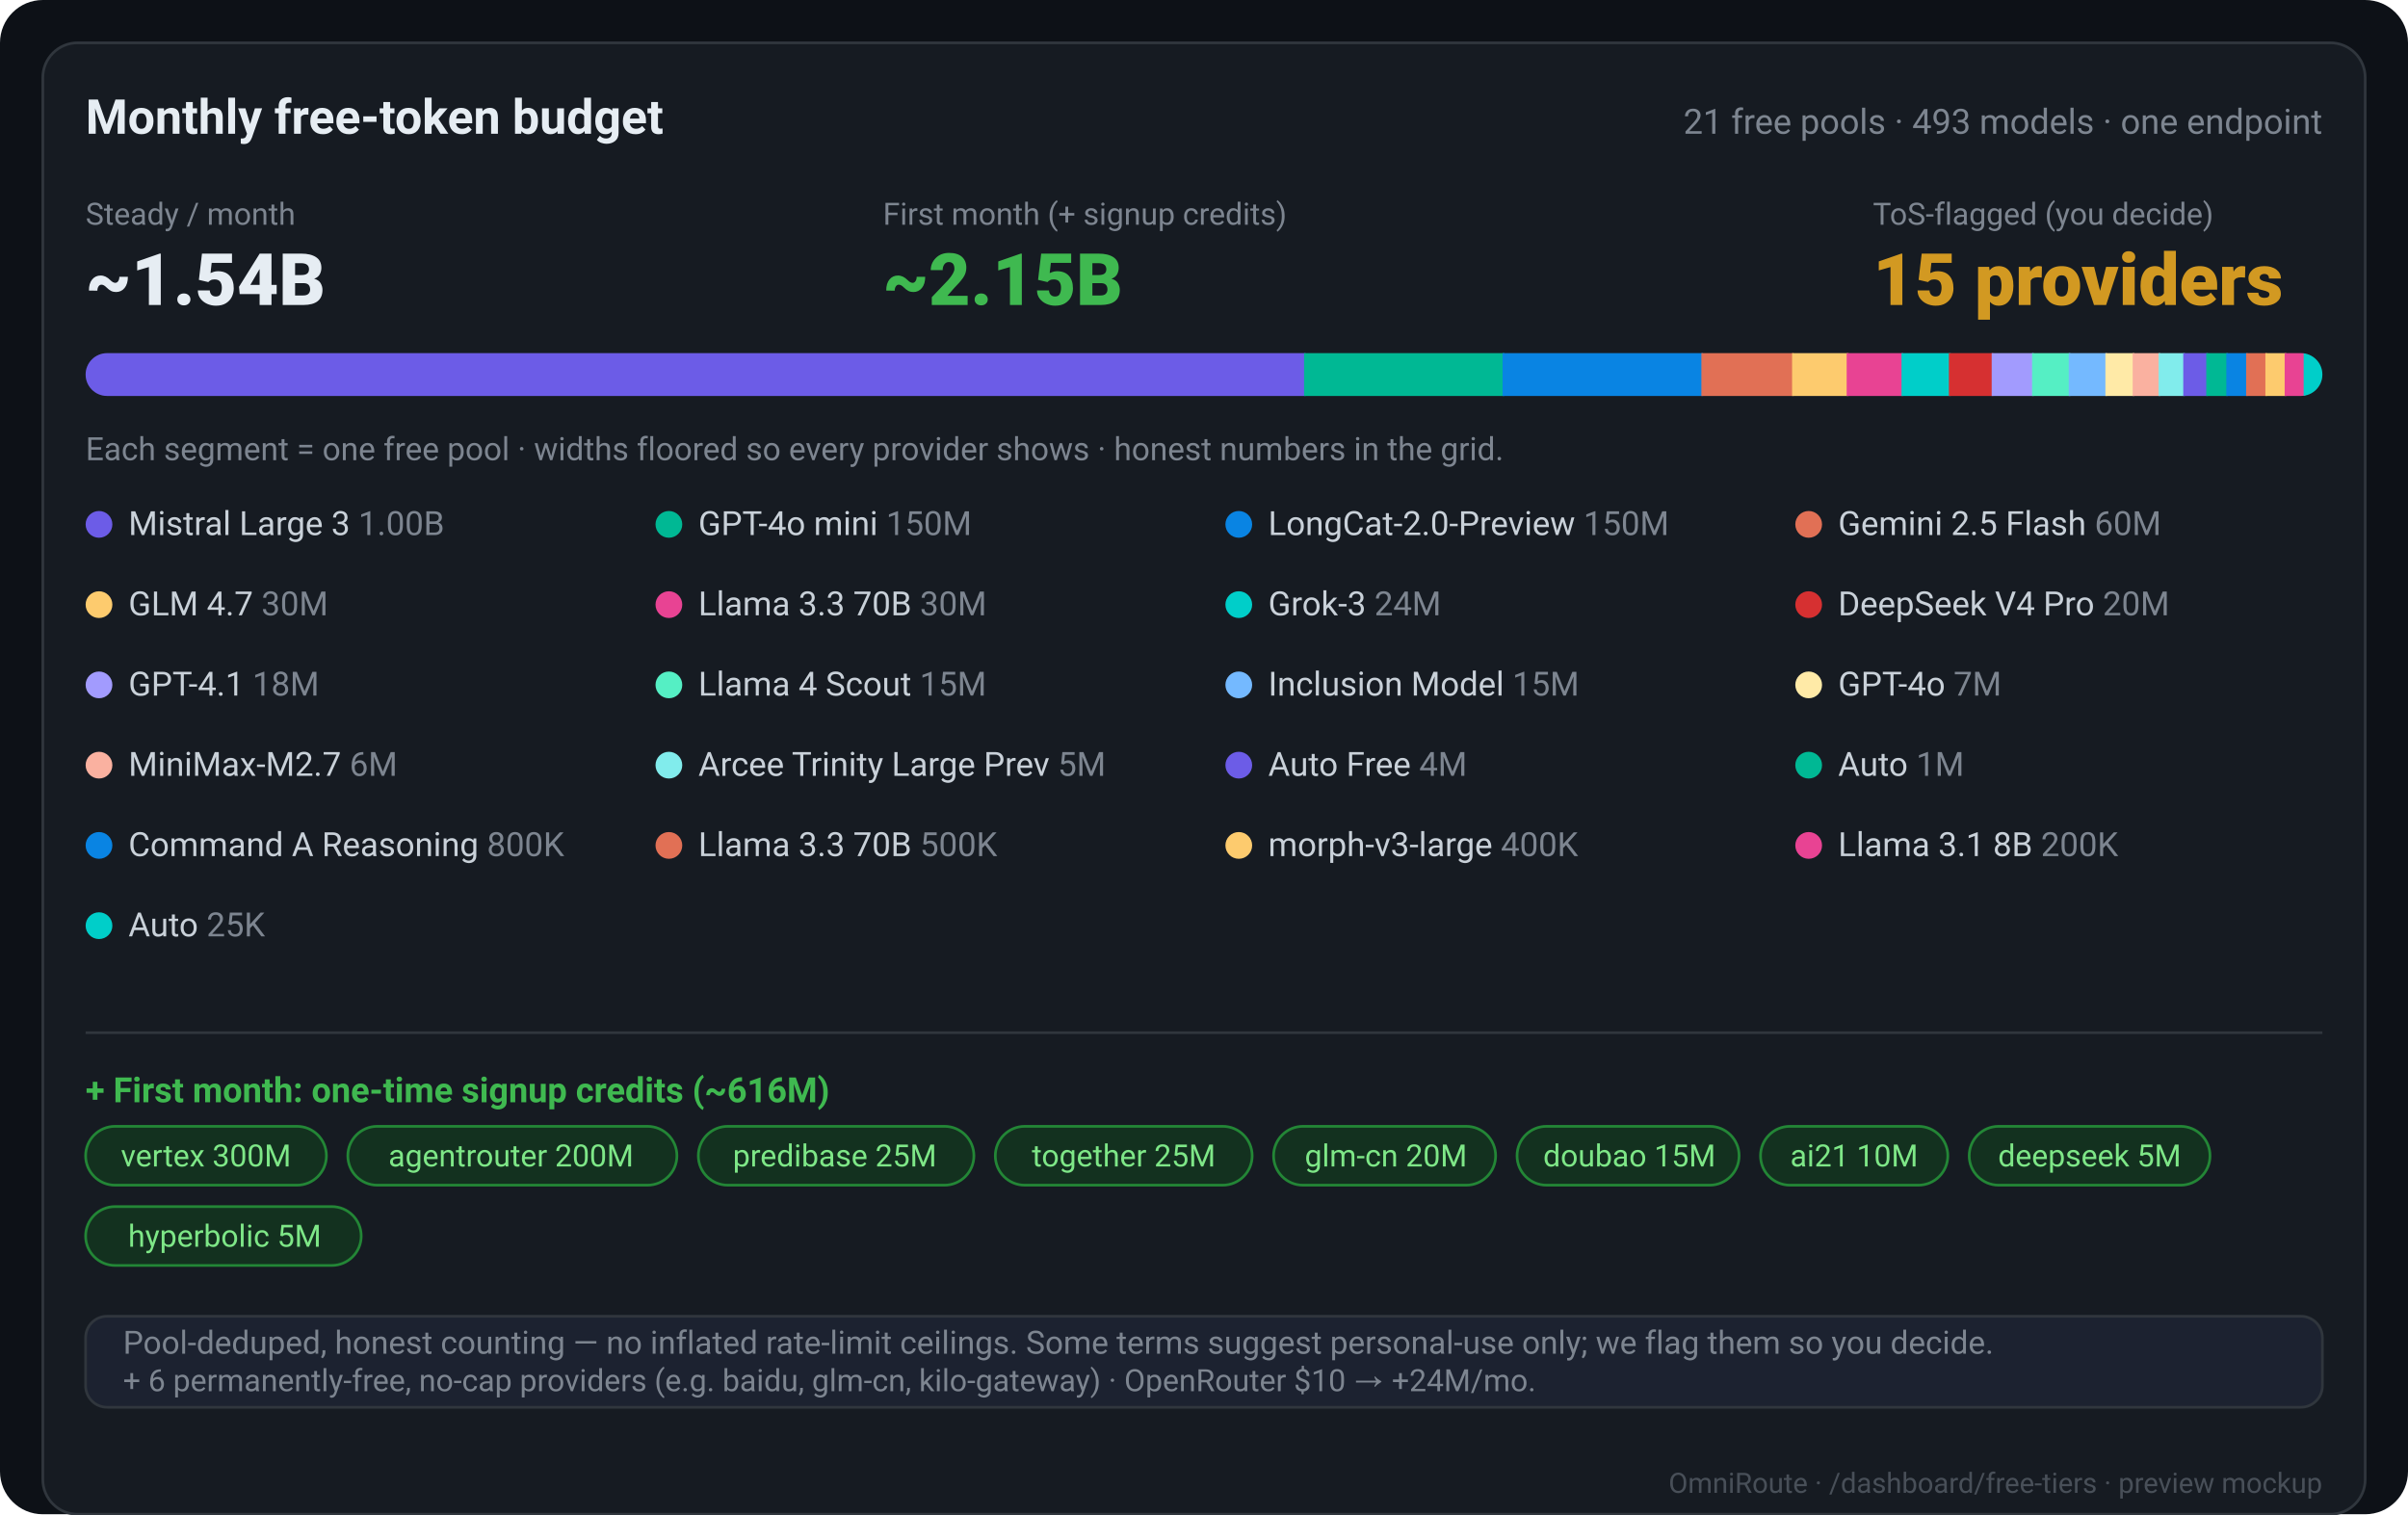
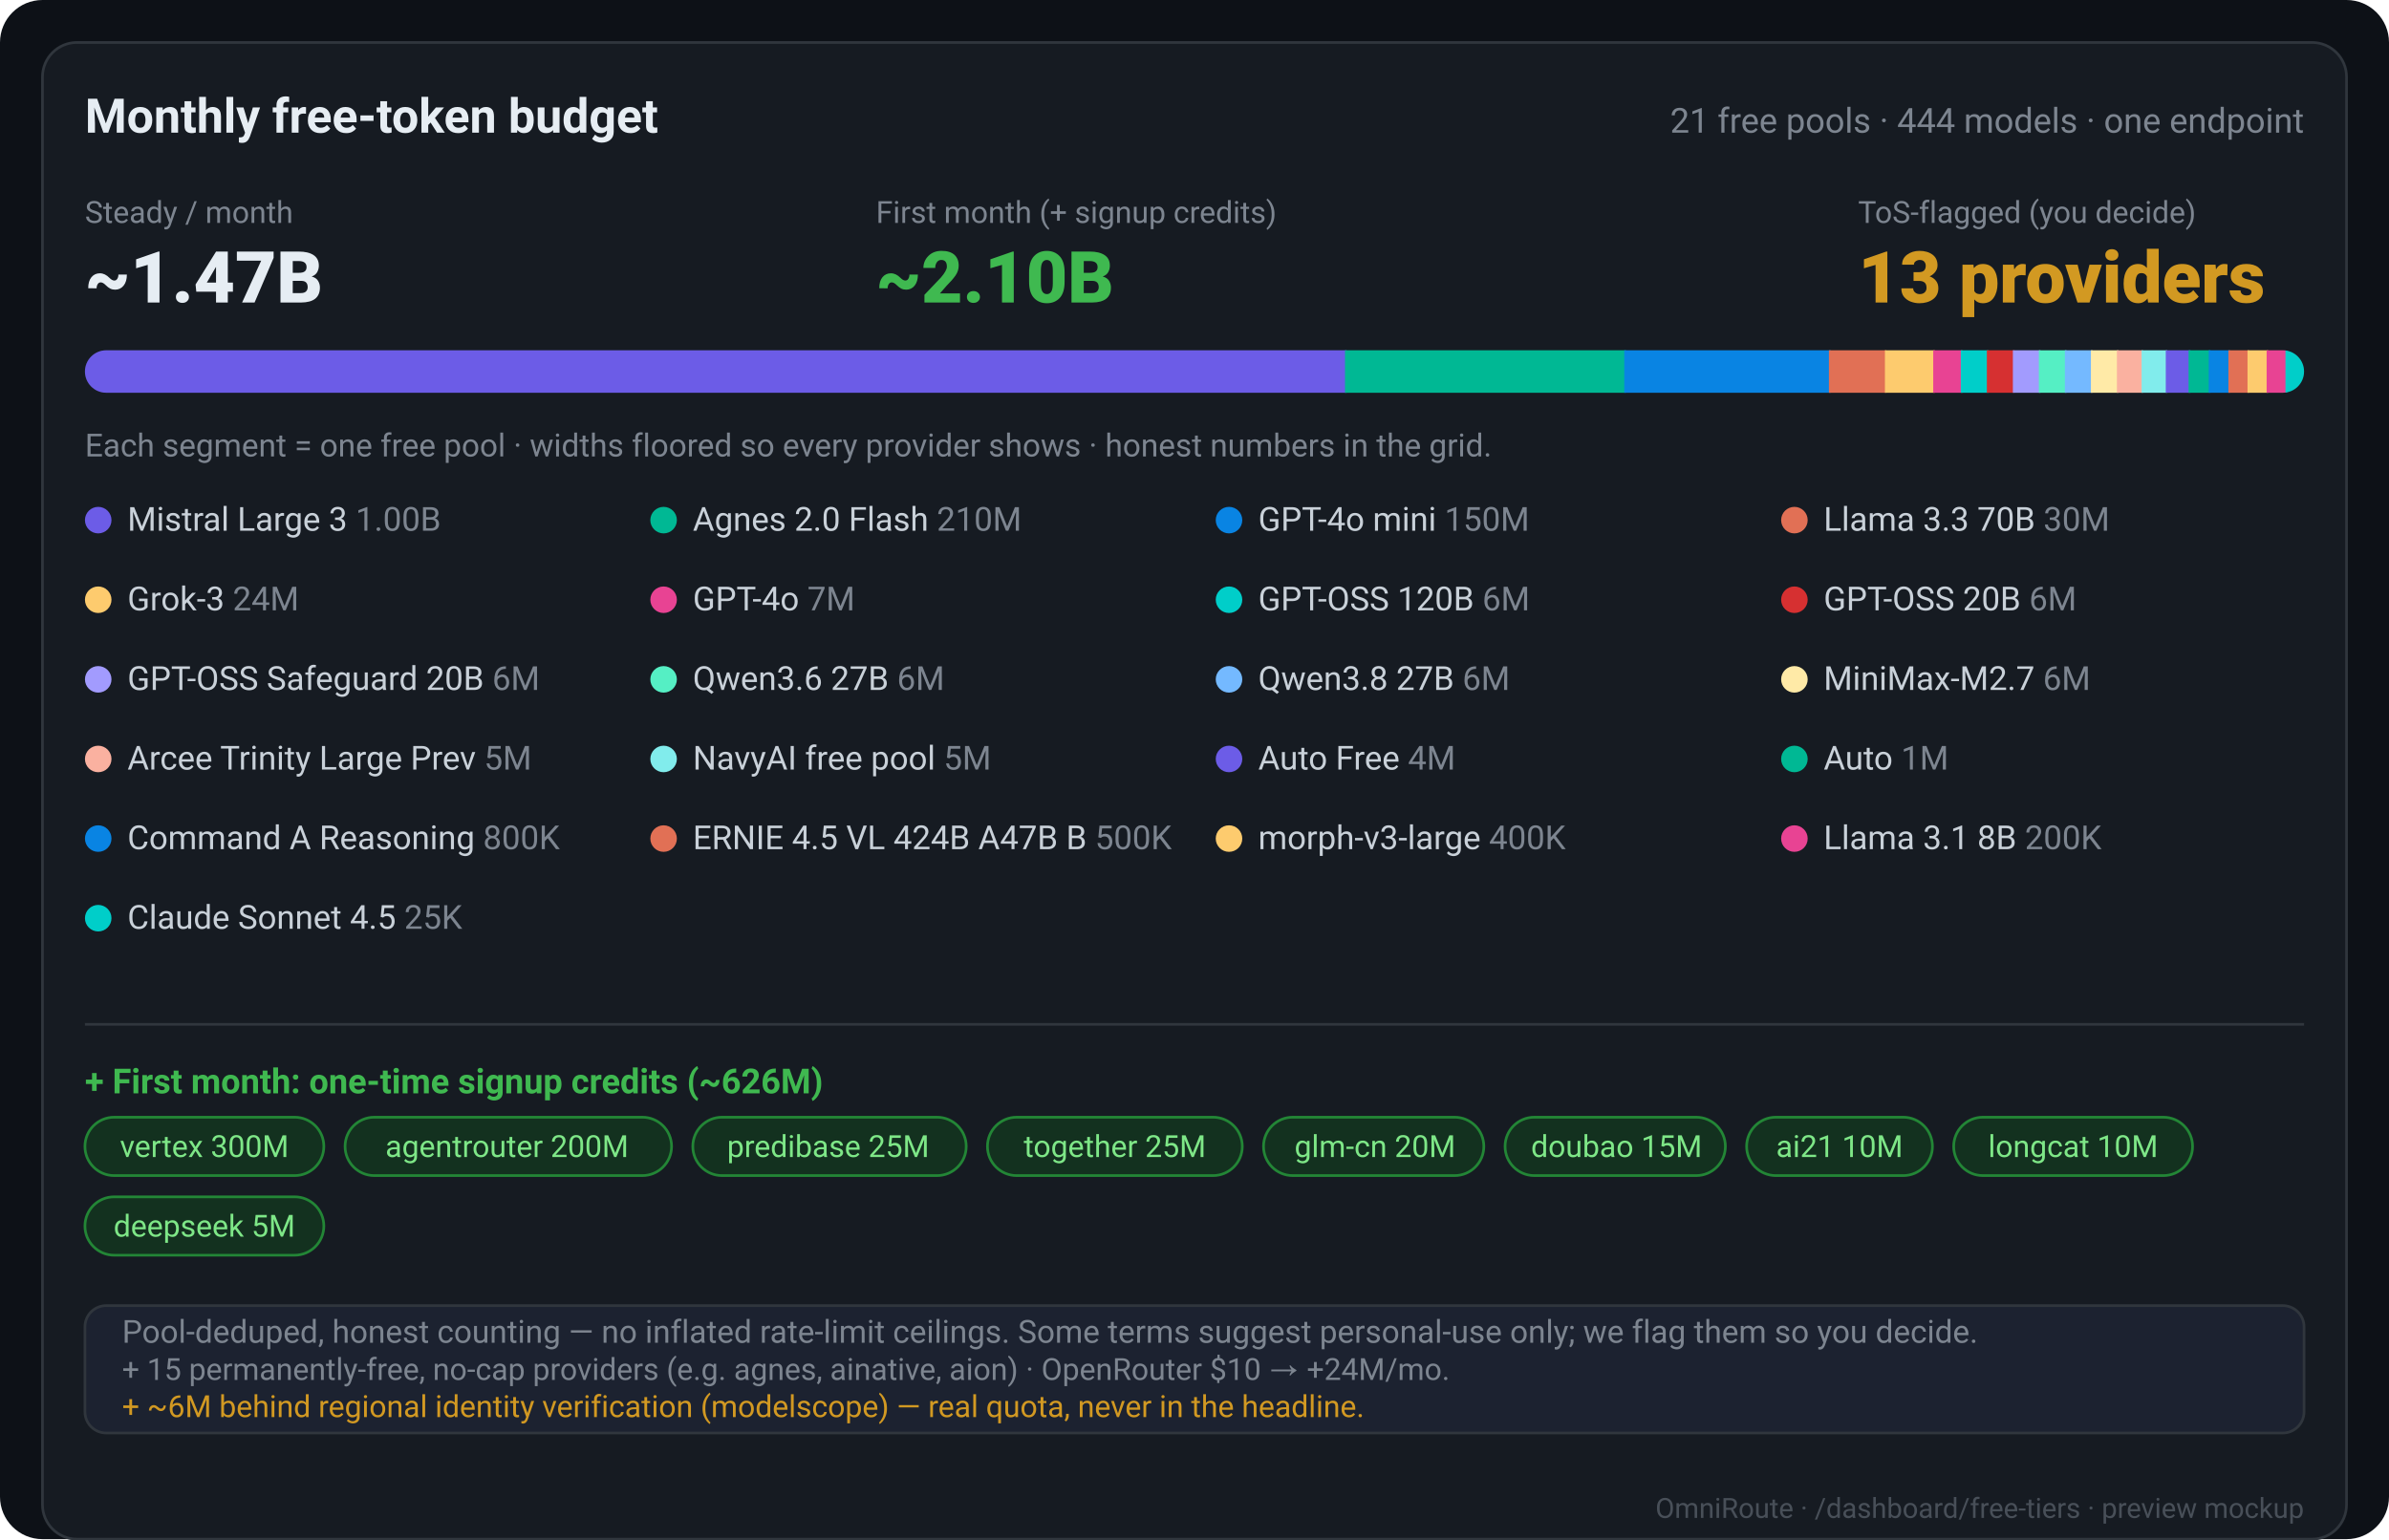
- <svg xmlns="http://www.w3.org/2000/svg" width="900" height="566" viewBox="0 0 900 566" font-family="-apple-system,Segoe UI,Roboto,Helvetica,Arial,sans-serif">
-   <rect width="900" height="566" rx="16" fill="#0d1117" />
-   <rect x="16" y="16" width="868" height="550" rx="13" fill="#161b22" stroke="#30363d" />
-   <text x="868" y="558" fill="#484f58" font-size="10.5" text-anchor="end">OmniRoute · /dashboard/free-tiers · preview mockup</text>
+ <svg xmlns="http://www.w3.org/2000/svg" width="900" height="580" viewBox="0 0 900 580" font-family="-apple-system,Segoe UI,Roboto,Helvetica,Arial,sans-serif">
+   <rect width="900" height="580" rx="16" fill="#0d1117" />
+   <rect x="16" y="16" width="868" height="564" rx="13" fill="#161b22" stroke="#30363d" />
+   <text x="868" y="572" fill="#484f58" font-size="10.5" text-anchor="end">OmniRoute · /dashboard/free-tiers · preview mockup</text>
  <text x="32" y="50" fill="#e6edf3" font-size="18" font-weight="700">Monthly free-token budget</text>
-   <text x="868" y="50" fill="#7d8590" font-size="13" text-anchor="end">21 free pools · 493 models · one endpoint</text>
+   <text x="868" y="50" fill="#7d8590" font-size="13" text-anchor="end">21 free pools · 444 models · one endpoint</text>
  <text x="32" y="84" fill="#7d8590" font-size="11.5">Steady / month</text>
-   <text x="32" y="114" fill="#e6edf3" font-size="27" font-weight="800">~1.54B</text>
+   <text x="32" y="114" fill="#e6edf3" font-size="27" font-weight="800">~1.47B</text>
  <text x="330" y="84" fill="#7d8590" font-size="11.5">First month (+ signup credits)</text>
-   <text x="330" y="114" fill="#3fb950" font-size="27" font-weight="800">~2.15B</text>
+   <text x="330" y="114" fill="#3fb950" font-size="27" font-weight="800">~2.10B</text>
  <text x="700" y="84" fill="#7d8590" font-size="11.5">ToS-flagged (you decide)</text>
-   <text x="700" y="114" fill="#d29922" font-size="27" font-weight="800">15 providers</text>
+   <text x="700" y="114" fill="#d29922" font-size="27" font-weight="800">13 providers</text>
  <clipPath id="bar">
    <rect x="32" y="132" width="836" height="16" rx="8" />
  </clipPath>
  <g clip-path="url(#bar)">
    <rect x="32" y="132" width="836" height="16" fill="#21262d" />
-     <rect x="32.0" y="132" width="456.0" height="16" fill="#6c5ce7" />
-     <rect x="487.4" y="132" width="74.9" height="16" fill="#00b894" />
-     <rect x="561.6" y="132" width="74.9" height="16" fill="#0984e3" />
-     <rect x="635.9" y="132" width="34.5" height="16" fill="#e17055" />
-     <rect x="669.8" y="132" width="21.1" height="16" fill="#fdcb6e" />
-     <rect x="690.2" y="132" width="21.1" height="16" fill="#e84393" />
-     <rect x="710.7" y="132" width="18.4" height="16" fill="#00cec9" />
-     <rect x="728.4" y="132" width="16.6" height="16" fill="#d63031" />
-     <rect x="744.4" y="132" width="15.7" height="16" fill="#a29bfe" />
-     <rect x="759.5" y="132" width="14.3" height="16" fill="#55efc4" />
-     <rect x="773.2" y="132" width="14.3" height="16" fill="#74b9ff" />
-     <rect x="786.9" y="132" width="10.8" height="16" fill="#ffeaa7" />
-     <rect x="797.1" y="132" width="10.3" height="16" fill="#fab1a0" />
-     <rect x="806.8" y="132" width="9.8" height="16" fill="#81ecec" />
-     <rect x="816.0" y="132" width="9.2" height="16" fill="#6c5ce7" />
-     <rect x="824.6" y="132" width="8.1" height="16" fill="#00b894" />
+     <rect x="32.0" y="132" width="475.3" height="16" fill="#6c5ce7" />
+     <rect x="506.7" y="132" width="105.8" height="16" fill="#00b894" />
+     <rect x="611.9" y="132" width="77.8" height="16" fill="#0984e3" />
+     <rect x="689.0" y="132" width="21.6" height="16" fill="#e17055" />
+     <rect x="710.1" y="132" width="18.8" height="16" fill="#fdcb6e" />
+     <rect x="728.3" y="132" width="11.0" height="16" fill="#e84393" />
+     <rect x="738.7" y="132" width="10.4" height="16" fill="#00cec9" />
+     <rect x="748.5" y="132" width="10.4" height="16" fill="#d63031" />
+     <rect x="758.3" y="132" width="10.4" height="16" fill="#a29bfe" />
+     <rect x="768.1" y="132" width="10.4" height="16" fill="#55efc4" />
+     <rect x="777.9" y="132" width="10.4" height="16" fill="#74b9ff" />
+     <rect x="787.7" y="132" width="10.4" height="16" fill="#ffeaa7" />
+     <rect x="797.5" y="132" width="9.8" height="16" fill="#fab1a0" />
+     <rect x="806.8" y="132" width="9.7" height="16" fill="#81ecec" />
+     <rect x="815.9" y="132" width="9.3" height="16" fill="#6c5ce7" />
+     <rect x="824.5" y="132" width="8.2" height="16" fill="#00b894" />
    <rect x="832.1" y="132" width="8.0" height="16" fill="#0984e3" />
    <rect x="839.5" y="132" width="7.8" height="16" fill="#e17055" />
    <rect x="846.7" y="132" width="7.8" height="16" fill="#fdcb6e" />
    <rect x="853.9" y="132" width="7.7" height="16" fill="#e84393" />
    <rect x="861.0" y="132" width="7.6" height="16" fill="#00cec9" />
  </g>
  <text x="32" y="172" fill="#7d8590" font-size="12">Each segment = one free pool · widths floored so every provider shows · honest numbers in the grid.</text>
  <circle cx="37" cy="196" r="5" fill="#6c5ce7" />
  <text x="48" y="200" fill="#c9d1d9" font-size="12.5">Mistral Large 3 <tspan fill="#7d8590">1.00B</tspan>
  </text>
  <circle cx="250" cy="196" r="5" fill="#00b894" />
-   <text x="261" y="200" fill="#c9d1d9" font-size="12.5">GPT-4o mini <tspan fill="#7d8590">150M</tspan>
+   <text x="261" y="200" fill="#c9d1d9" font-size="12.5">Agnes 2.0 Flash <tspan fill="#7d8590">210M</tspan>
  </text>
  <circle cx="463" cy="196" r="5" fill="#0984e3" />
-   <text x="474" y="200" fill="#c9d1d9" font-size="12.5">LongCat-2.0-Preview <tspan fill="#7d8590">150M</tspan>
+   <text x="474" y="200" fill="#c9d1d9" font-size="12.5">GPT-4o mini <tspan fill="#7d8590">150M</tspan>
  </text>
  <circle cx="676" cy="196" r="5" fill="#e17055" />
-   <text x="687" y="200" fill="#c9d1d9" font-size="12.5">Gemini 2.5 Flash <tspan fill="#7d8590">60M</tspan>
+   <text x="687" y="200" fill="#c9d1d9" font-size="12.5">Llama 3.3 70B <tspan fill="#7d8590">30M</tspan>
  </text>
  <circle cx="37" cy="226" r="5" fill="#fdcb6e" />
-   <text x="48" y="230" fill="#c9d1d9" font-size="12.5">GLM 4.7 <tspan fill="#7d8590">30M</tspan>
+   <text x="48" y="230" fill="#c9d1d9" font-size="12.5">Grok-3 <tspan fill="#7d8590">24M</tspan>
  </text>
  <circle cx="250" cy="226" r="5" fill="#e84393" />
-   <text x="261" y="230" fill="#c9d1d9" font-size="12.5">Llama 3.3 70B <tspan fill="#7d8590">30M</tspan>
+   <text x="261" y="230" fill="#c9d1d9" font-size="12.5">GPT-4o <tspan fill="#7d8590">7M</tspan>
  </text>
  <circle cx="463" cy="226" r="5" fill="#00cec9" />
-   <text x="474" y="230" fill="#c9d1d9" font-size="12.5">Grok-3 <tspan fill="#7d8590">24M</tspan>
+   <text x="474" y="230" fill="#c9d1d9" font-size="12.5">GPT-OSS 120B <tspan fill="#7d8590">6M</tspan>
  </text>
  <circle cx="676" cy="226" r="5" fill="#d63031" />
-   <text x="687" y="230" fill="#c9d1d9" font-size="12.5">DeepSeek V4 Pro <tspan fill="#7d8590">20M</tspan>
+   <text x="687" y="230" fill="#c9d1d9" font-size="12.5">GPT-OSS 20B <tspan fill="#7d8590">6M</tspan>
  </text>
  <circle cx="37" cy="256" r="5" fill="#a29bfe" />
-   <text x="48" y="260" fill="#c9d1d9" font-size="12.5">GPT-4.1 <tspan fill="#7d8590">18M</tspan>
+   <text x="48" y="260" fill="#c9d1d9" font-size="12.5">GPT-OSS Safeguard 20B <tspan fill="#7d8590">6M</tspan>
  </text>
  <circle cx="250" cy="256" r="5" fill="#55efc4" />
-   <text x="261" y="260" fill="#c9d1d9" font-size="12.5">Llama 4 Scout <tspan fill="#7d8590">15M</tspan>
+   <text x="261" y="260" fill="#c9d1d9" font-size="12.5">Qwen3.6 27B <tspan fill="#7d8590">6M</tspan>
  </text>
  <circle cx="463" cy="256" r="5" fill="#74b9ff" />
-   <text x="474" y="260" fill="#c9d1d9" font-size="12.5">Inclusion Model <tspan fill="#7d8590">15M</tspan>
+   <text x="474" y="260" fill="#c9d1d9" font-size="12.5">Qwen3.8 27B <tspan fill="#7d8590">6M</tspan>
  </text>
  <circle cx="676" cy="256" r="5" fill="#ffeaa7" />
-   <text x="687" y="260" fill="#c9d1d9" font-size="12.5">GPT-4o <tspan fill="#7d8590">7M</tspan>
+   <text x="687" y="260" fill="#c9d1d9" font-size="12.5">MiniMax-M2.7 <tspan fill="#7d8590">6M</tspan>
  </text>
  <circle cx="37" cy="286" r="5" fill="#fab1a0" />
-   <text x="48" y="290" fill="#c9d1d9" font-size="12.5">MiniMax-M2.7 <tspan fill="#7d8590">6M</tspan>
+   <text x="48" y="290" fill="#c9d1d9" font-size="12.5">Arcee Trinity Large Prev <tspan fill="#7d8590">5M</tspan>
  </text>
  <circle cx="250" cy="286" r="5" fill="#81ecec" />
-   <text x="261" y="290" fill="#c9d1d9" font-size="12.5">Arcee Trinity Large Prev <tspan fill="#7d8590">5M</tspan>
+   <text x="261" y="290" fill="#c9d1d9" font-size="12.5">NavyAI free pool <tspan fill="#7d8590">5M</tspan>
  </text>
  <circle cx="463" cy="286" r="5" fill="#6c5ce7" />
  <text x="474" y="290" fill="#c9d1d9" font-size="12.5">Auto Free <tspan fill="#7d8590">4M</tspan>
  </text>
  <circle cx="676" cy="286" r="5" fill="#00b894" />
  <text x="687" y="290" fill="#c9d1d9" font-size="12.5">Auto <tspan fill="#7d8590">1M</tspan>
  </text>
  <circle cx="37" cy="316" r="5" fill="#0984e3" />
  <text x="48" y="320" fill="#c9d1d9" font-size="12.5">Command A Reasoning <tspan fill="#7d8590">800K</tspan>
  </text>
  <circle cx="250" cy="316" r="5" fill="#e17055" />
-   <text x="261" y="320" fill="#c9d1d9" font-size="12.5">Llama 3.3 70B <tspan fill="#7d8590">500K</tspan>
+   <text x="261" y="320" fill="#c9d1d9" font-size="12.5">ERNIE 4.5 VL 424B A47B B <tspan fill="#7d8590">500K</tspan>
  </text>
  <circle cx="463" cy="316" r="5" fill="#fdcb6e" />
  <text x="474" y="320" fill="#c9d1d9" font-size="12.5">morph-v3-large <tspan fill="#7d8590">400K</tspan>
  </text>
  <circle cx="676" cy="316" r="5" fill="#e84393" />
  <text x="687" y="320" fill="#c9d1d9" font-size="12.5">Llama 3.1 8B <tspan fill="#7d8590">200K</tspan>
  </text>
  <circle cx="37" cy="346" r="5" fill="#00cec9" />
-   <text x="48" y="350" fill="#c9d1d9" font-size="12.5">Auto <tspan fill="#7d8590">25K</tspan>
+   <text x="48" y="350" fill="#c9d1d9" font-size="12.5">Claude Sonnet 4.5 <tspan fill="#7d8590">25K</tspan>
  </text>
  <line x1="32" y1="386" x2="868" y2="386" stroke="#30363d" />
-   <text x="32" y="412" fill="#3fb950" font-size="13" font-weight="700">+ First month: one-time signup credits (~616M)</text>
+   <text x="32" y="412" fill="#3fb950" font-size="13" font-weight="700">+ First month: one-time signup credits (~626M)</text>
  <rect x="32" y="421" width="90" height="22" rx="11" fill="#13311f" stroke="#238636" />
  <text x="77" y="436" fill="#7ee787" font-size="11.5" text-anchor="middle">vertex 300M</text>
  <rect x="130" y="421" width="123" height="22" rx="11" fill="#13311f" stroke="#238636" />
  <text x="191" y="436" fill="#7ee787" font-size="11.5" text-anchor="middle">agentrouter 200M</text>
  <rect x="261" y="421" width="103" height="22" rx="11" fill="#13311f" stroke="#238636" />
  <text x="312" y="436" fill="#7ee787" font-size="11.5" text-anchor="middle">predibase 25M</text>
  <rect x="372" y="421" width="96" height="22" rx="11" fill="#13311f" stroke="#238636" />
  <text x="420" y="436" fill="#7ee787" font-size="11.5" text-anchor="middle">together 25M</text>
  <rect x="476" y="421" width="83" height="22" rx="11" fill="#13311f" stroke="#238636" />
  <text x="518" y="436" fill="#7ee787" font-size="11.5" text-anchor="middle">glm-cn 20M</text>
  <rect x="567" y="421" width="83" height="22" rx="11" fill="#13311f" stroke="#238636" />
  <text x="609" y="436" fill="#7ee787" font-size="11.5" text-anchor="middle">doubao 15M</text>
  <rect x="658" y="421" width="70" height="22" rx="11" fill="#13311f" stroke="#238636" />
  <text x="693" y="436" fill="#7ee787" font-size="11.5" text-anchor="middle">ai21 10M</text>
  <rect x="736" y="421" width="90" height="22" rx="11" fill="#13311f" stroke="#238636" />
-   <text x="781" y="436" fill="#7ee787" font-size="11.5" text-anchor="middle">deepseek 5M</text>
-   <rect x="32" y="451" width="103" height="22" rx="11" fill="#13311f" stroke="#238636" />
-   <text x="84" y="466" fill="#7ee787" font-size="11.5" text-anchor="middle">hyperbolic 5M</text>
-   <rect x="32" y="492" width="836" height="34" rx="8" fill="#1c2230" stroke="#30363d" />
+   <text x="781" y="436" fill="#7ee787" font-size="11.5" text-anchor="middle">longcat 10M</text>
+   <rect x="32" y="451" width="90" height="22" rx="11" fill="#13311f" stroke="#238636" />
+   <text x="77" y="466" fill="#7ee787" font-size="11.5" text-anchor="middle">deepseek 5M</text>
+   <rect x="32" y="492" width="836" height="48" rx="8" fill="#1c2230" stroke="#30363d" />
  <text x="46" y="506" fill="#7d8590" font-size="12">Pool-deduped, honest counting — no inflated rate-limit ceilings. Some terms suggest personal-use only; we flag them so you decide.</text>
-   <text x="46" y="520" fill="#7d8590" font-size="11.5">+ 6 permanently-free, no-cap providers (e.g. baidu, glm-cn, kilo-gateway) · OpenRouter $10 → +24M/mo.</text>
+   <text x="46" y="520" fill="#7d8590" font-size="11.5">+ 15 permanently-free, no-cap providers (e.g. agnes, ainative, aion) · OpenRouter $10 → +24M/mo.</text>
+   <text x="46" y="534" fill="#d29922" font-size="11.5">+ ~6M behind regional identity verification (modelscope) — real quota, never in the headline.</text>
</svg>
